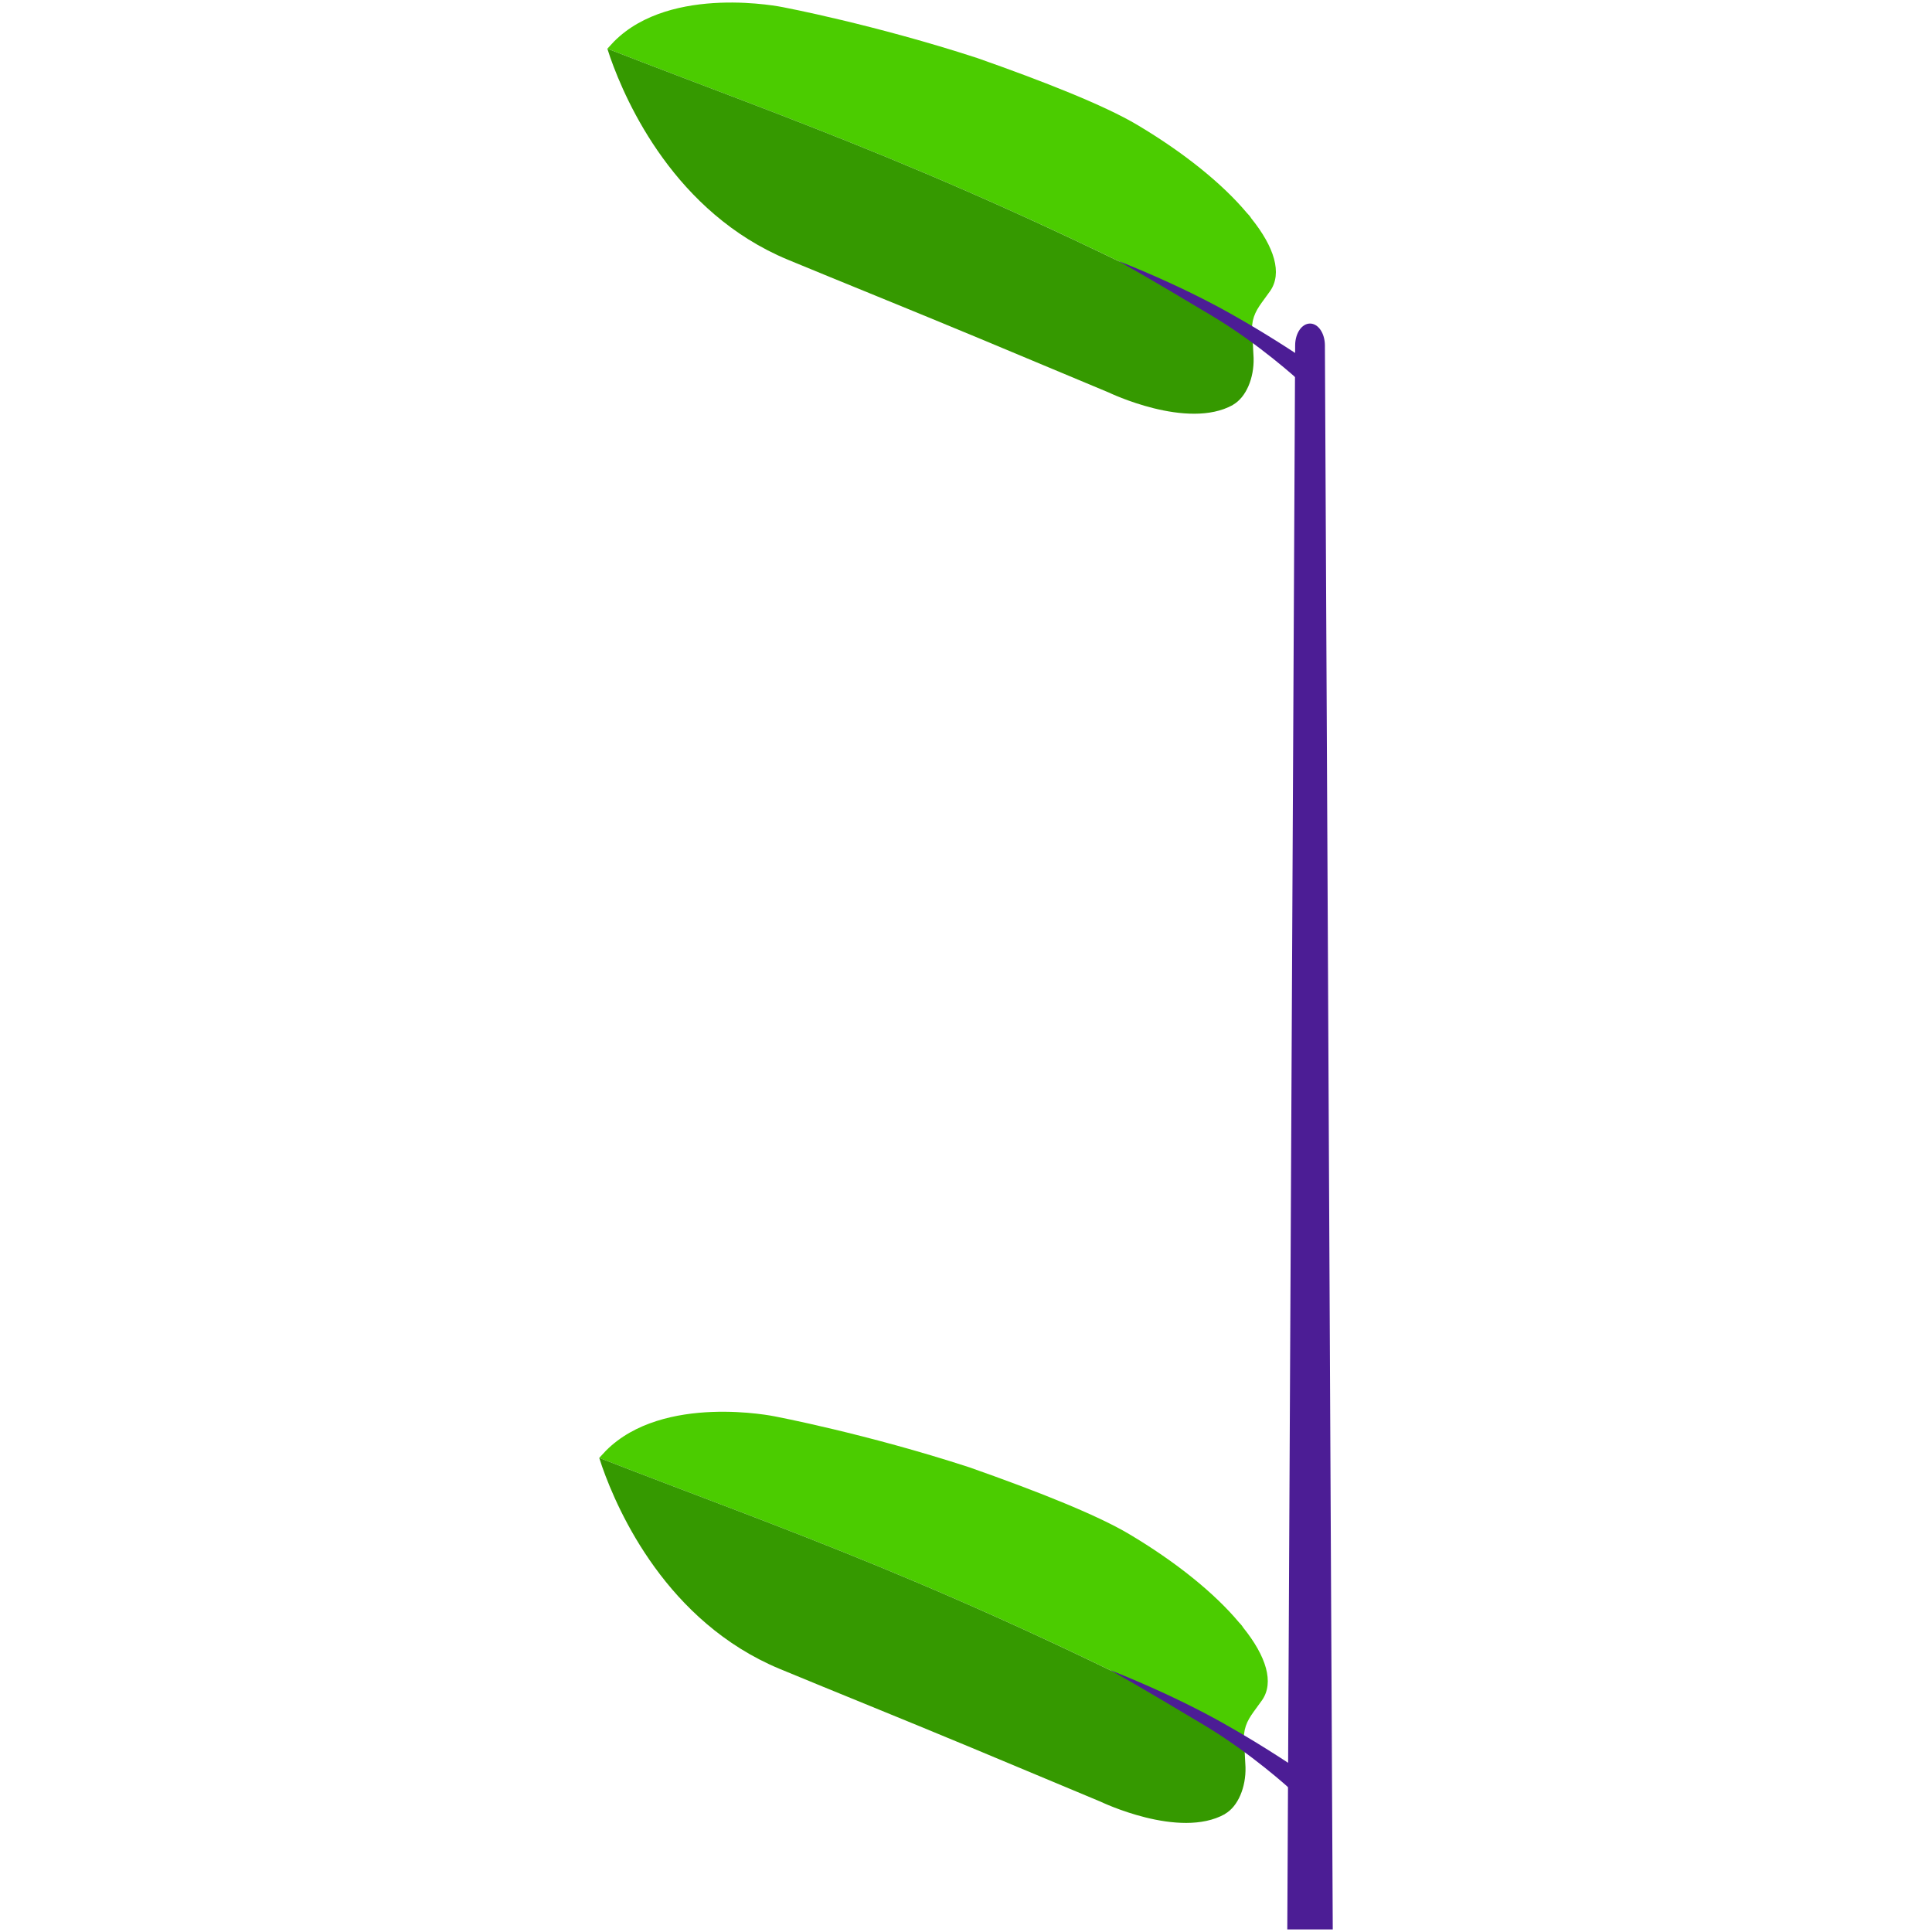
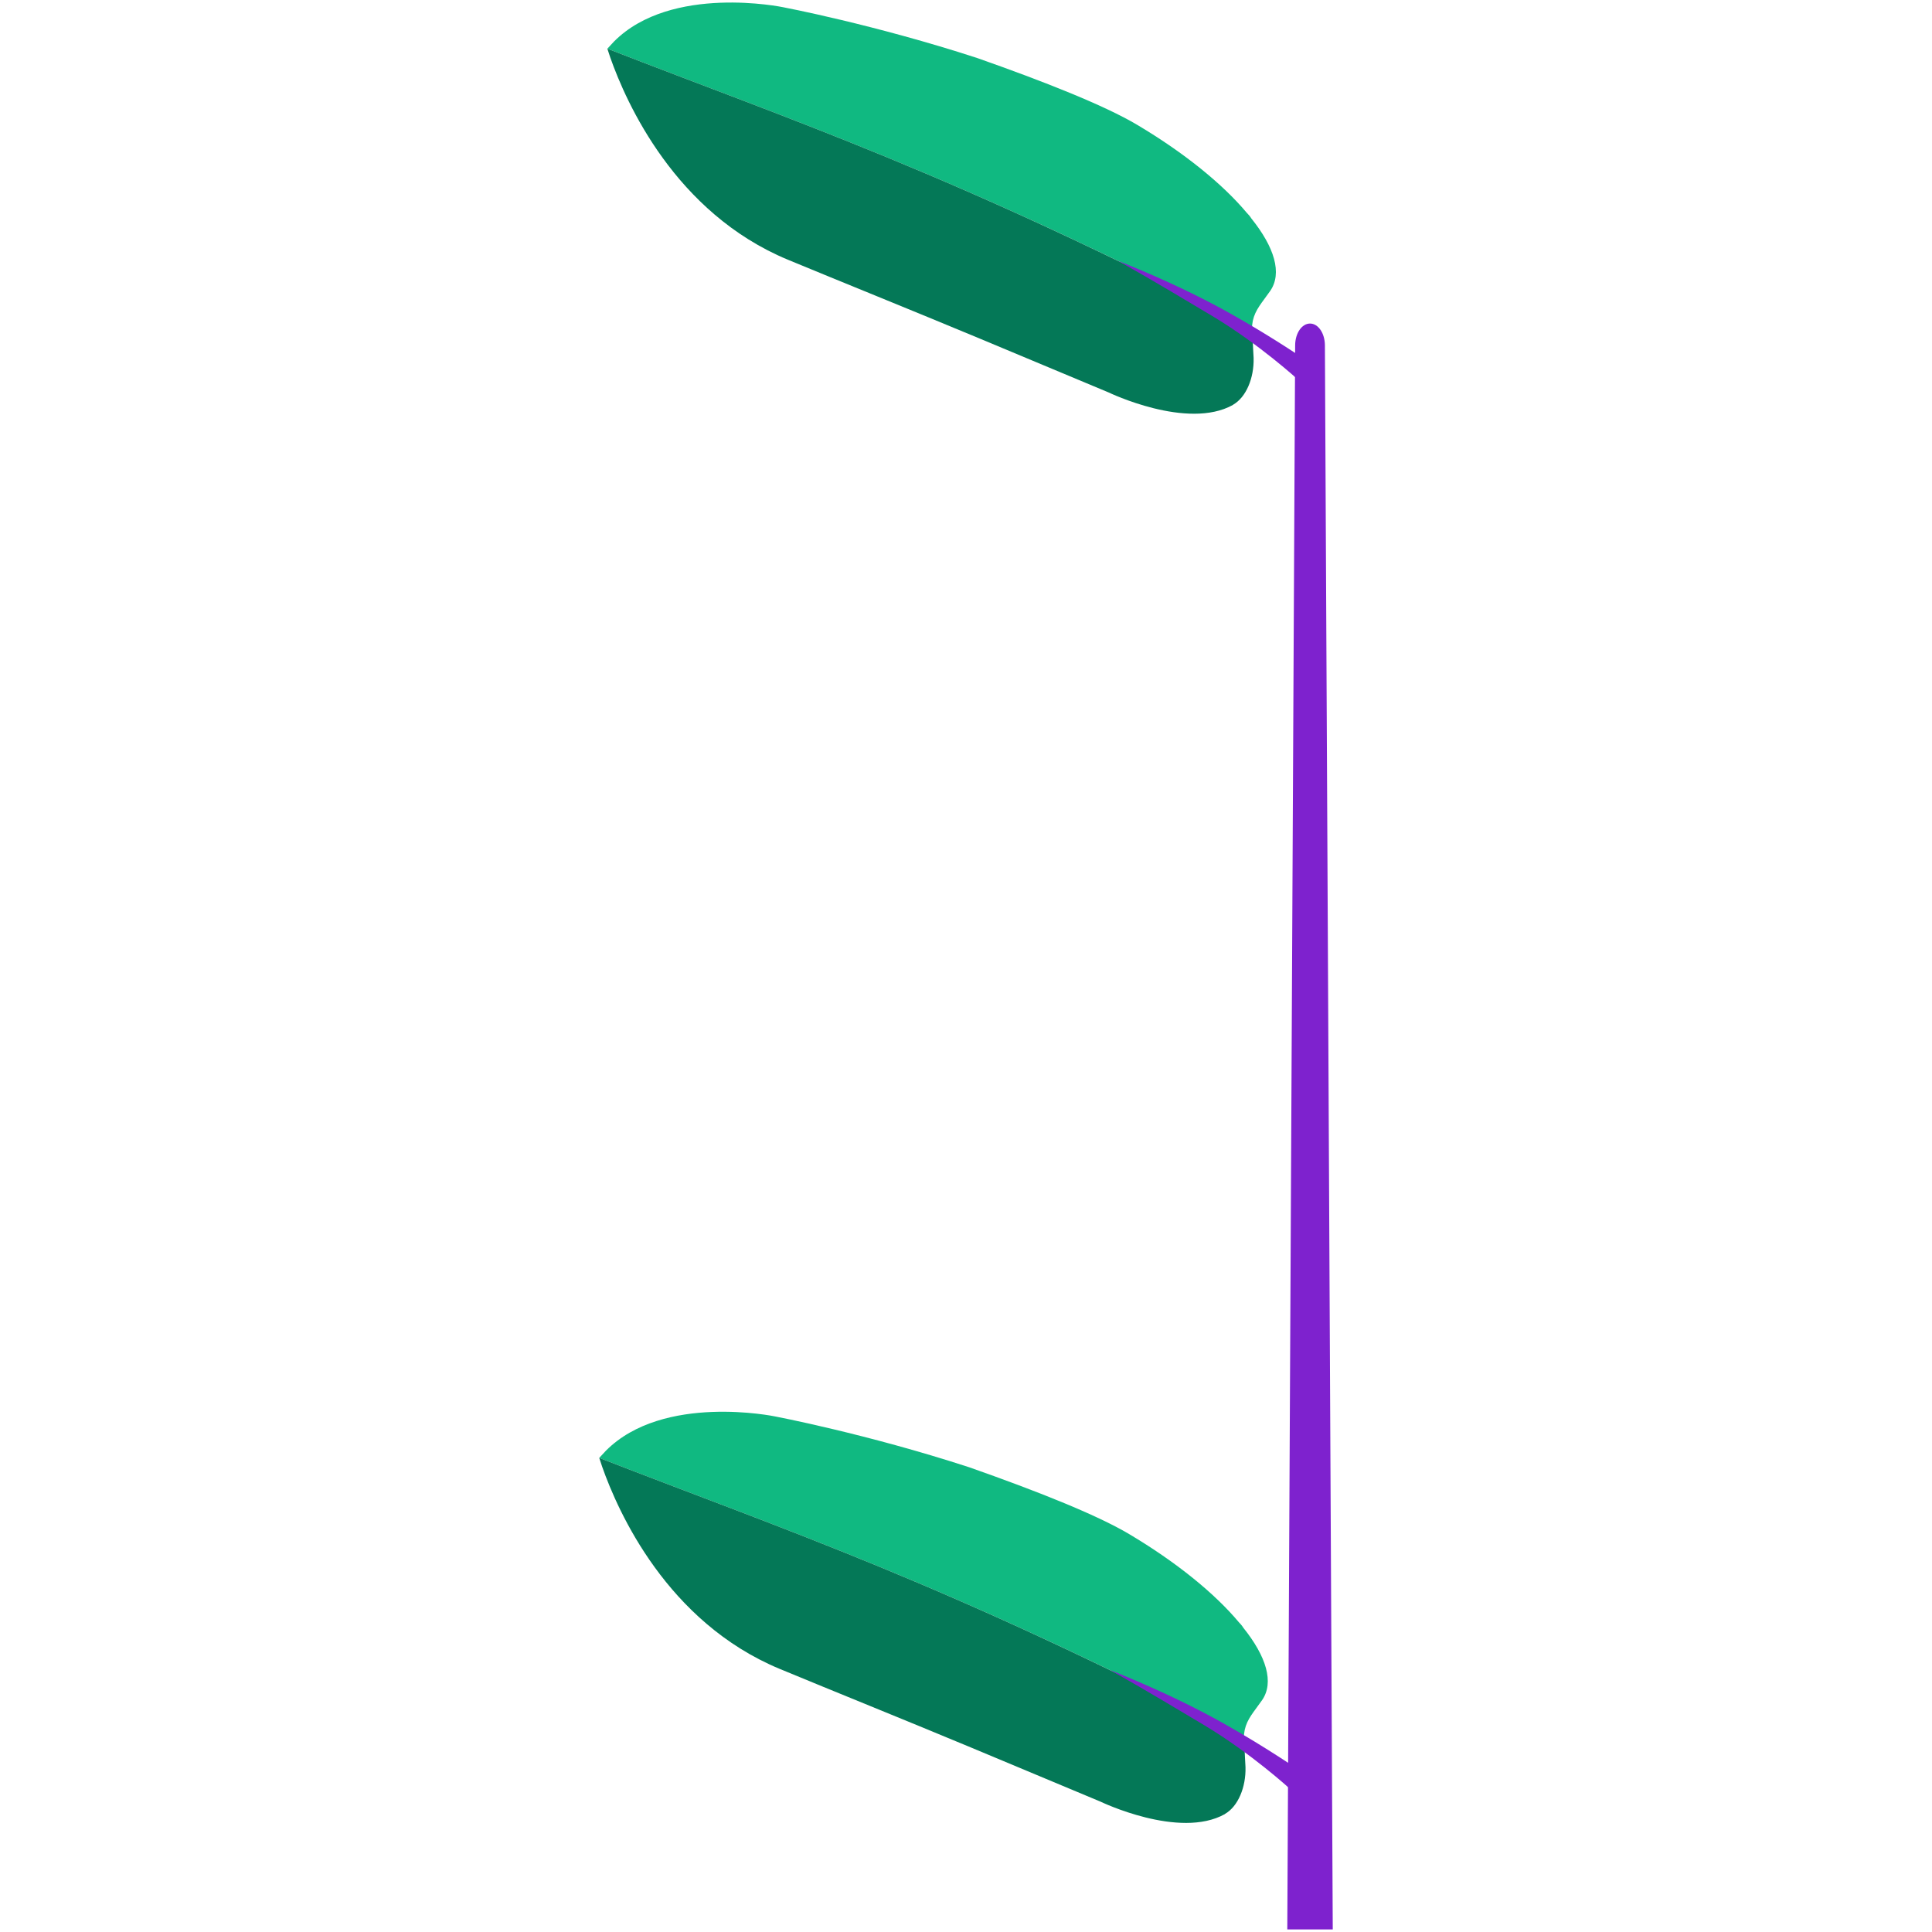
<svg xmlns="http://www.w3.org/2000/svg" version="1.1" id="Layer_1" x="0px" y="0px" viewBox="0 0 3000 3000" style="enable-background:new 0 0 3000 3000;" xml:space="preserve">
  <style type="text/css">
- 	.st0{fill:#4C1D95;}
- 	.st1{fill:#4BCC00;}
- 	.st2{fill:#359900;}
+ 	.st0{fill:#7e22ce;}
+ 	.st1{fill:#10b981;}
+ 	.st2{fill:#047857;}
</style>
  <g>
    <path class="st0" d="M2069.5,2996h-70.6l12.2-2460.1c0.2-18.6,10.4-33.5,23.1-33.5s22.9,14.9,23.1,33.5L2069.5,2996z" />
    <g>
      <path class="st1" d="M943.1,75.6c287.1,111.8,541.1,195,1000.8,433.9c0.4-4.2,0.8-8.1,1.5-11.6c3.9-17.3,13.9-27.4,27-46.2    c18.9-27.4,6.6-67.8-29.3-112.5c-1.9-3.1-4.2-5.8-6.9-8.5c-37.4-44.7-97.1-93.3-170.3-136.8c-50.5-30.1-144.9-67.4-248.2-103.7    c-159.5-52-301.7-79-301.7-79S1042.5-25,953.5,64.4C950.1,67.9,946.6,71.8,943.1,75.6z" />
      <path class="st2" d="M943.1,75.6c1.2,3.9,2.7,8.5,4.6,13.9c24.7,70.1,100.6,240.9,275.5,313.7C1305,437.1,1414,481,1519.6,525    c115.6,48.2,201.9,84.4,201.9,84.4s122.2,59,193.1,19.3c0-0.4,0.4-0.4,0.4-0.4c20-11.6,32.4-41.2,31.6-72.4    c-0.4-8.9-1.2-20.4-1.5-30.1c-0.8-7.7-1.2-13.9-1.2-16.2C1484.2,270.6,1230.2,187.4,943.1,75.6z" />
      <path class="st0" d="M1883.1,472c72.8,38.2,141.4,85,141.4,85l-7.9,33.5c0,0-60.6-55.8-134.5-100c-37.9-22.5-88.2-53-145.8-85.4    C1792.8,427.5,1843.1,450.9,1883.1,472z" />
    </g>
    <g>
      <path class="st1" d="M930.5,2263.8c287.1,111.8,541.1,195,1000.8,433.9c0.4-4.2,0.8-8.1,1.5-11.6c3.9-17.3,13.9-27.4,27-46.2    c18.9-27.4,6.6-67.8-29.3-112.5c-1.9-3.1-4.2-5.8-6.9-8.5c-37.4-44.7-97.1-93.3-170.3-136.8c-50.5-30.1-144.9-67.4-248.2-103.7    c-159.5-52-301.7-79-301.7-79s-173.5-36.2-262.5,53.2C937.5,2256.1,934,2259.9,930.5,2263.8z" />
      <path class="st2" d="M930.5,2263.8c1.2,3.9,2.7,8.5,4.6,13.9c24.7,70.1,100.6,240.9,275.5,313.7c81.7,33.9,190.8,77.8,296.4,121.8    c115.6,48.2,201.9,84.4,201.9,84.4s122.2,59,193.1,19.3c0-0.4,0.4-0.4,0.4-0.4c20-11.6,32.4-41.2,31.6-72.4    c-0.4-8.9-1.2-20.4-1.5-30.1c-0.8-7.7-1.2-13.9-1.2-16.2C1471.6,2458.8,1217.6,2375.6,930.5,2263.8z" />
      <path class="st0" d="M1870.5,2660.1c72.8,38.2,141.4,85,141.4,85l-7.9,33.5c0,0-60.6-55.8-134.5-100    c-37.9-22.5-88.2-53-145.8-85.4C1780.2,2615.7,1830.5,2639.1,1870.5,2660.1z" />
    </g>
  </g>
</svg>
